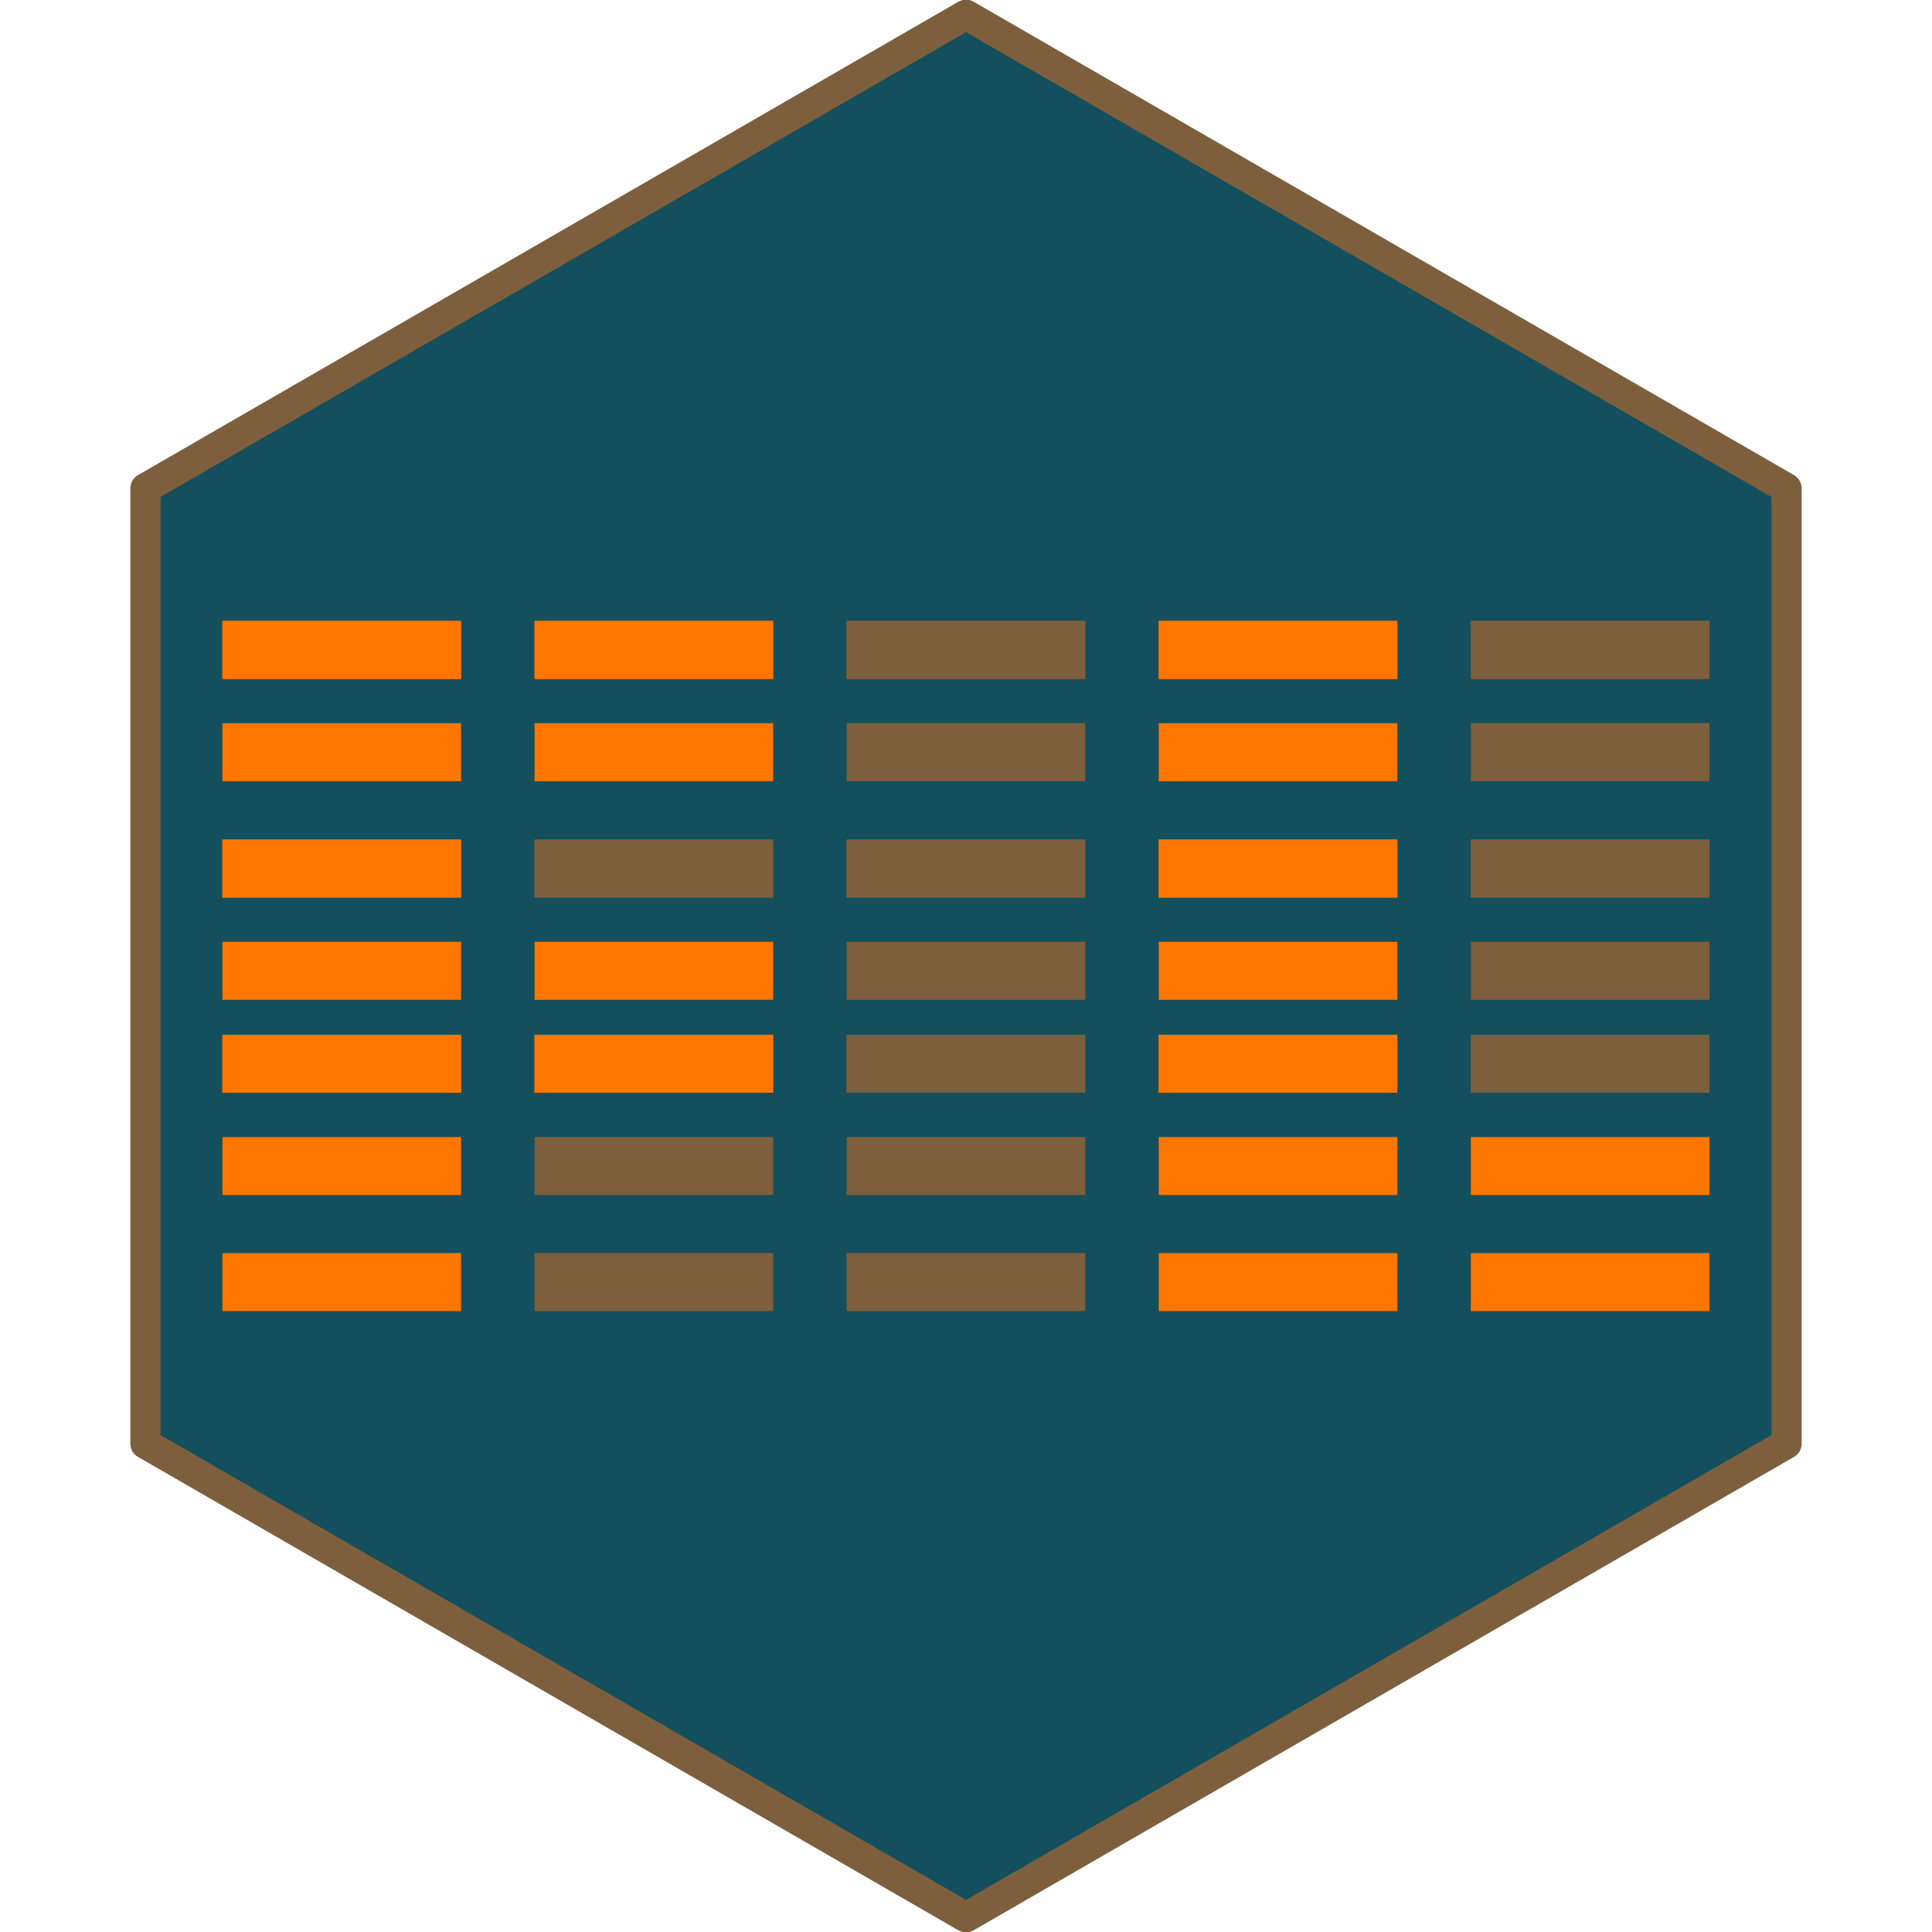
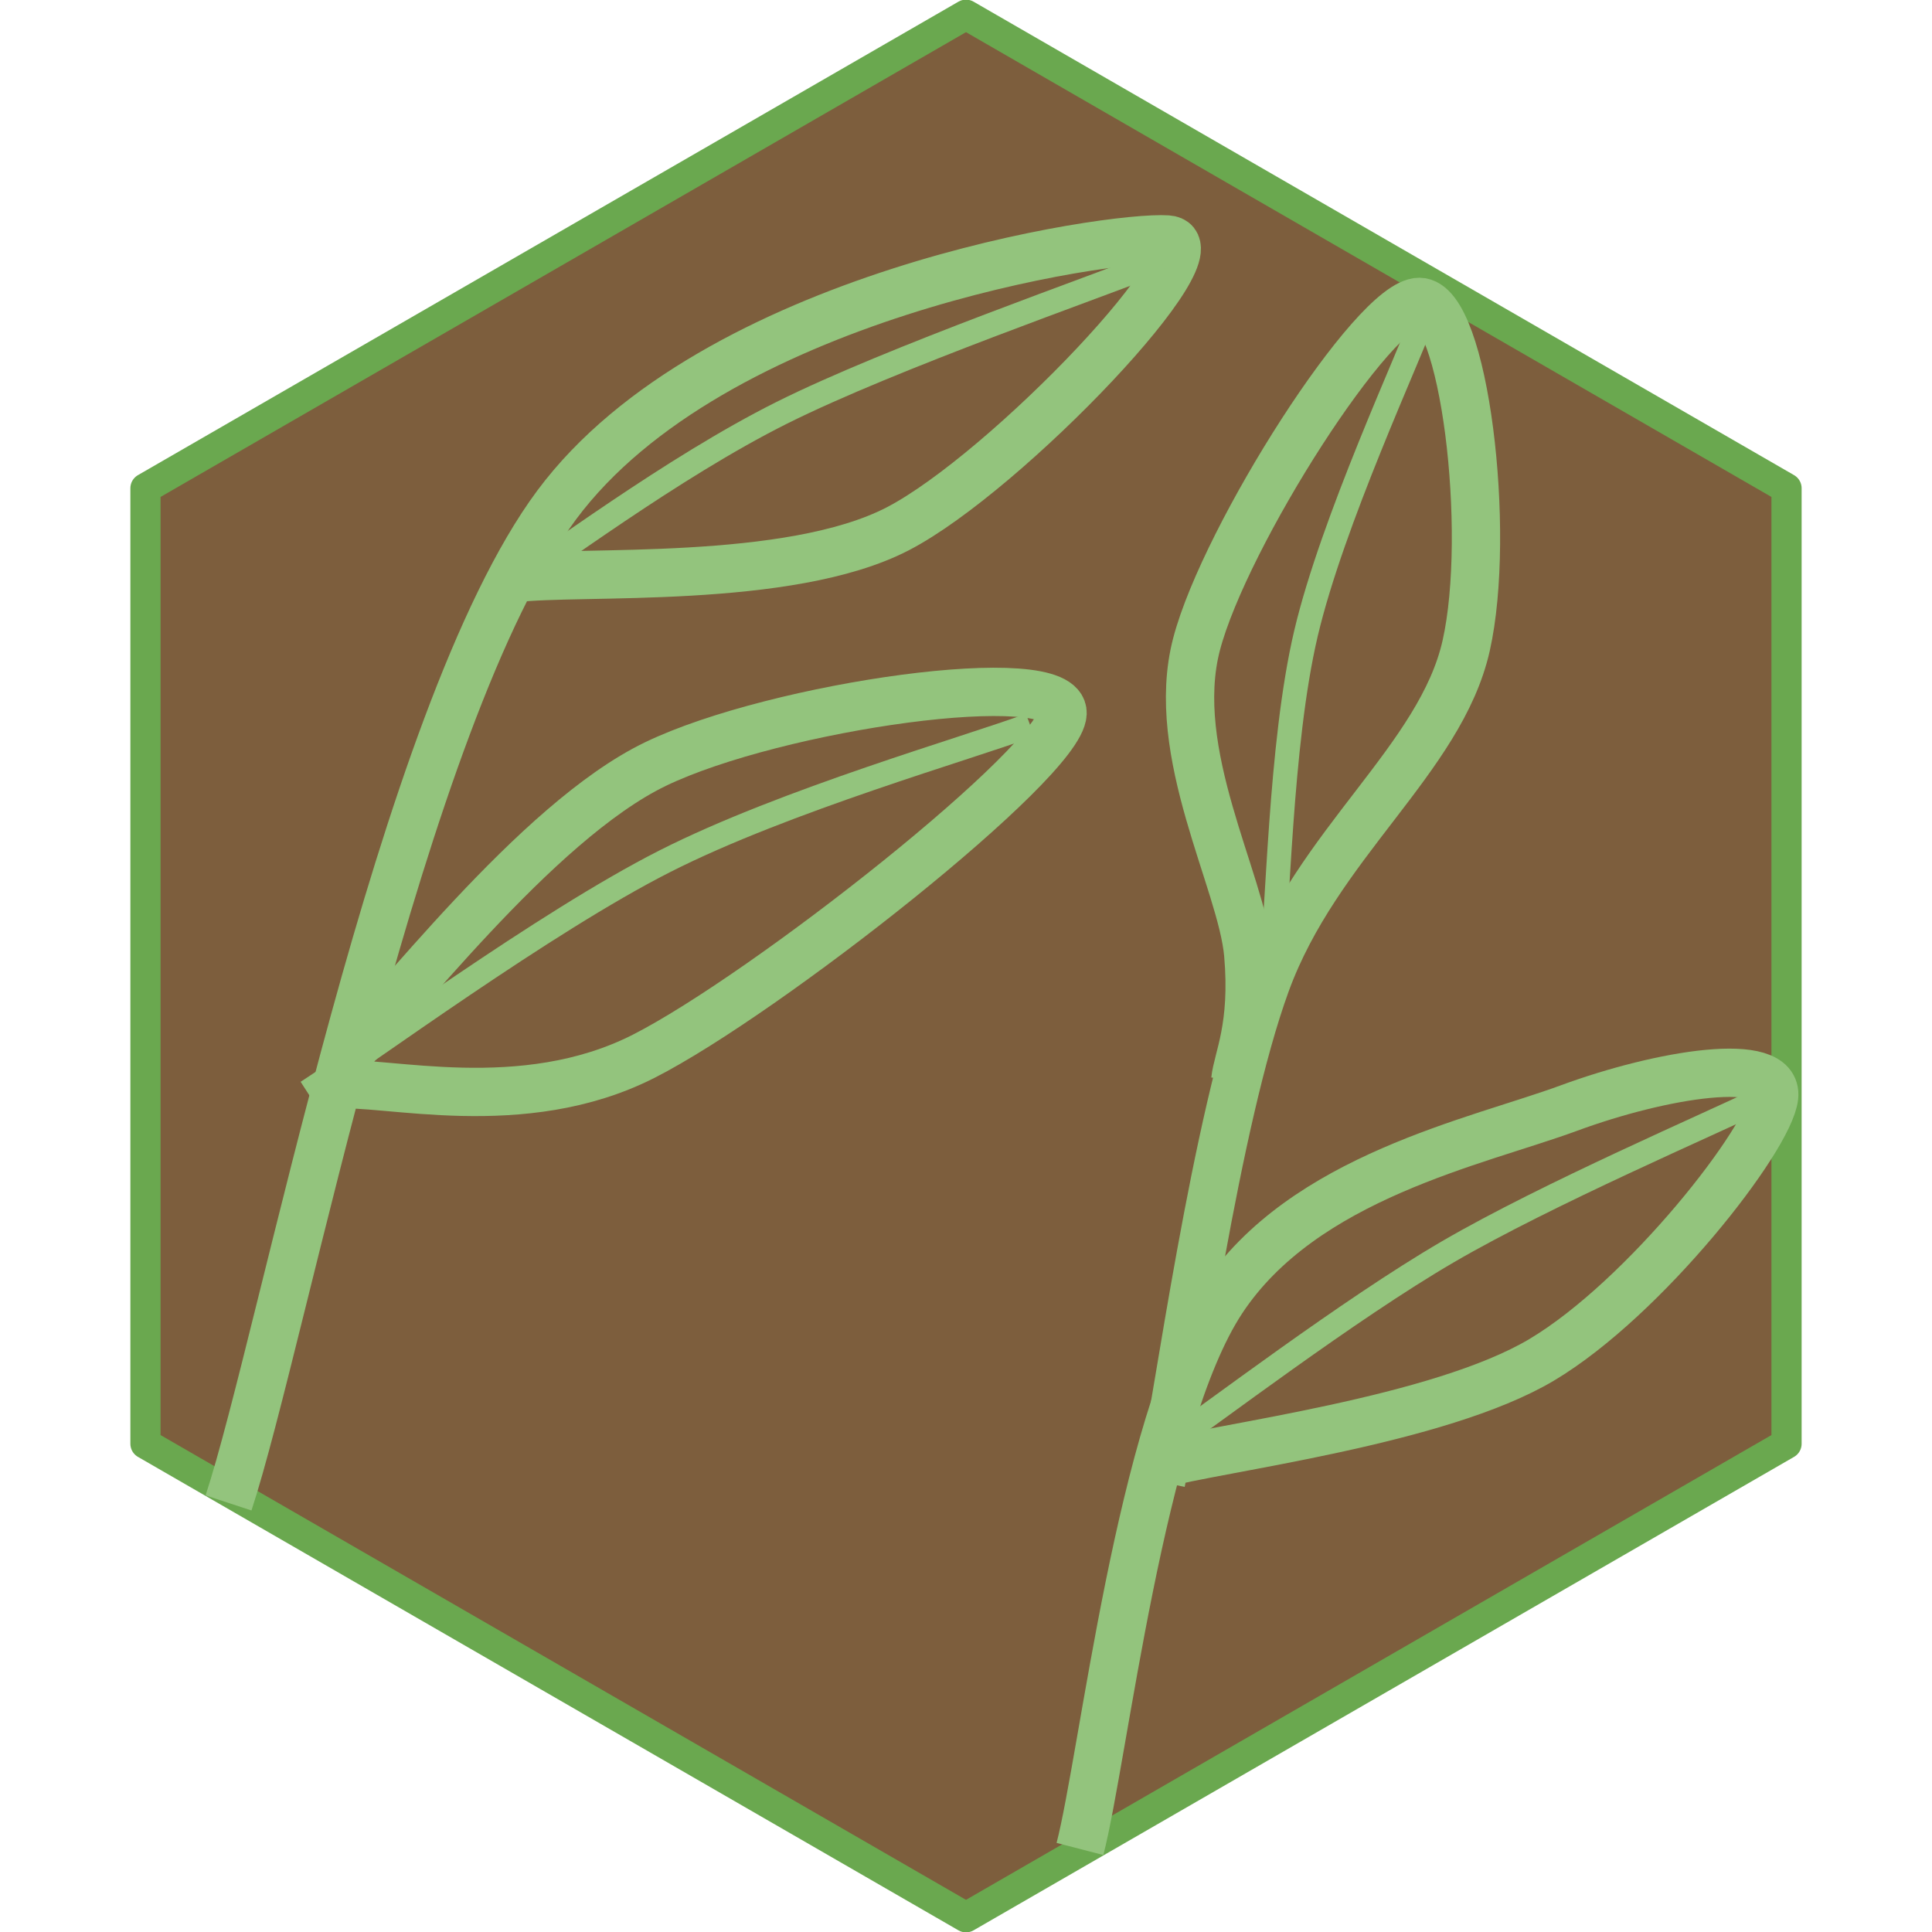
<svg xmlns="http://www.w3.org/2000/svg" version="1.1" viewBox="0.0 0.0 640.0 640.0" fill="none" stroke="none" stroke-linecap="square" stroke-miterlimit="10">
-   <clipPath id="p.0">
+   <clipPath id="g3f5af6e7fcd_0_121.0">
    <path d="m0 0l640.0 0l0 640.0l-640.0 0l0 -640.0z" clip-rule="nonzero" />
  </clipPath>
-   <g clip-path="url(#p.0)">
+   <g clip-path="url(#g3f5af6e7fcd_0_121.0)">
    <path fill="#000000" fill-opacity="0.0" d="m0 0l640.0 0l0 640.0l-640.0 0z" fill-rule="evenodd" />
-     <path fill="#134f5c" d="m320.0 4.882l271.811 156.846l0 316.545l-271.811 156.846l-271.811 -156.846l0 -316.545z" fill-rule="evenodd" />
-     <path stroke="#7d5e3d" stroke-width="10.0" stroke-linejoin="round" stroke-linecap="butt" d="m320.0 4.882l271.811 156.846l0 316.545l-271.811 156.846l-271.811 -156.846l0 -316.545z" fill-rule="evenodd" />
-     <path fill="#ff7600" d="m73.675 415.106l79.055 0l0 19.213l-79.055 0z" fill-rule="evenodd" />
-     <path fill="#ff7600" d="m73.675 205.694l79.055 0l0 19.213l-79.055 0z" fill-rule="evenodd" />
-     <path fill="#ff7600" d="m73.675 342.776l79.055 0l0 19.213l-79.055 0z" fill-rule="evenodd" />
-     <path fill="#ff7600" d="m73.675 278.116l79.055 0l0 19.213l-79.055 0z" fill-rule="evenodd" />
-     <path fill="#7d5e3d" d="m177.069 415.106l79.055 0l0 19.213l-79.055 0z" fill-rule="evenodd" />
-     <path fill="#ff7600" d="m177.069 205.694l79.055 0l0 19.213l-79.055 0z" fill-rule="evenodd" />
-     <path fill="#ff7600" d="m177.069 342.776l79.055 0l0 19.213l-79.055 0z" fill-rule="evenodd" />
-     <path fill="#7d5e3d" d="m177.069 278.116l79.055 0l0 19.213l-79.055 0z" fill-rule="evenodd" />
-     <path fill="#7d5e3d" d="m280.463 415.106l79.055 0l0 19.213l-79.055 0z" fill-rule="evenodd" />
-     <path fill="#7d5e3d" d="m280.463 205.694l79.055 0l0 19.213l-79.055 0z" fill-rule="evenodd" />
-     <path fill="#7d5e3d" d="m280.463 342.776l79.055 0l0 19.213l-79.055 0z" fill-rule="evenodd" />
-     <path fill="#7d5e3d" d="m280.463 278.116l79.055 0l0 19.213l-79.055 0z" fill-rule="evenodd" />
-     <path fill="#ff7600" d="m383.839 415.106l79.055 0l0 19.213l-79.055 0z" fill-rule="evenodd" />
-     <path fill="#ff7600" d="m383.839 205.694l79.055 0l0 19.213l-79.055 0z" fill-rule="evenodd" />
-     <path fill="#ff7600" d="m383.839 342.776l79.055 0l0 19.213l-79.055 0z" fill-rule="evenodd" />
-     <path fill="#ff7600" d="m383.839 278.116l79.055 0l0 19.213l-79.055 0z" fill-rule="evenodd" />
-     <path fill="#ff7600" d="m487.233 415.106l79.055 0l0 19.213l-79.055 0z" fill-rule="evenodd" />
-     <path fill="#7d5e3d" d="m487.233 205.694l79.055 0l0 19.213l-79.055 0z" fill-rule="evenodd" />
-     <path fill="#7d5e3d" d="m487.233 342.776l79.055 0l0 19.213l-79.055 0z" fill-rule="evenodd" />
-     <path fill="#7d5e3d" d="m487.233 278.116l79.055 0l0 19.213l-79.055 0z" fill-rule="evenodd" />
-     <path fill="#ff7600" d="m73.675 205.694l79.055 0l0 19.213l-79.055 0z" fill-rule="evenodd" />
-     <path fill="#ff7600" d="m73.675 342.776l79.055 0l0 19.213l-79.055 0z" fill-rule="evenodd" />
-     <path fill="#ff7600" d="m73.675 278.116l79.055 0l0 19.213l-79.055 0z" fill-rule="evenodd" />
-     <path fill="#ff7600" d="m177.069 205.694l79.055 0l0 19.213l-79.055 0z" fill-rule="evenodd" />
-     <path fill="#ff7600" d="m177.069 342.776l79.055 0l0 19.213l-79.055 0z" fill-rule="evenodd" />
-     <path fill="#7d5e3d" d="m177.069 278.116l79.055 0l0 19.213l-79.055 0z" fill-rule="evenodd" />
-     <path fill="#7d5e3d" d="m280.463 205.694l79.055 0l0 19.213l-79.055 0z" fill-rule="evenodd" />
-     <path fill="#7d5e3d" d="m280.463 342.776l79.055 0l0 19.213l-79.055 0z" fill-rule="evenodd" />
-     <path fill="#7d5e3d" d="m280.463 278.116l79.055 0l0 19.213l-79.055 0z" fill-rule="evenodd" />
-     <path fill="#ff7600" d="m383.839 205.694l79.055 0l0 19.213l-79.055 0z" fill-rule="evenodd" />
-     <path fill="#ff7600" d="m383.839 342.776l79.055 0l0 19.213l-79.055 0z" fill-rule="evenodd" />
-     <path fill="#ff7600" d="m383.839 278.116l79.055 0l0 19.213l-79.055 0z" fill-rule="evenodd" />
-     <path fill="#7d5e3d" d="m487.233 205.694l79.055 0l0 19.213l-79.055 0z" fill-rule="evenodd" />
-     <path fill="#7d5e3d" d="m487.233 342.776l79.055 0l0 19.213l-79.055 0z" fill-rule="evenodd" />
-     <path fill="#7d5e3d" d="m487.233 278.116l79.055 0l0 19.213l-79.055 0z" fill-rule="evenodd" />
-     <path fill="#ff7600" d="m73.682 239.568l79.055 0l0 19.213l-79.055 0z" fill-rule="evenodd" />
-     <path fill="#ff7600" d="m73.682 376.649l79.055 0l0 19.213l-79.055 0z" fill-rule="evenodd" />
-     <path fill="#ff7600" d="m73.682 311.99l79.055 0l0 19.213l-79.055 0z" fill-rule="evenodd" />
-     <path fill="#ff7600" d="m177.077 239.568l79.055 0l0 19.213l-79.055 0z" fill-rule="evenodd" />
-     <path fill="#7d5e3d" d="m177.077 376.649l79.055 0l0 19.213l-79.055 0z" fill-rule="evenodd" />
-     <path fill="#ff7600" d="m177.077 311.99l79.055 0l0 19.213l-79.055 0z" fill-rule="evenodd" />
-     <path fill="#7d5e3d" d="m280.471 239.568l79.055 0l0 19.213l-79.055 0z" fill-rule="evenodd" />
-     <path fill="#7d5e3d" d="m280.471 376.649l79.055 0l0 19.213l-79.055 0z" fill-rule="evenodd" />
-     <path fill="#7d5e3d" d="m280.471 311.99l79.055 0l0 19.213l-79.055 0z" fill-rule="evenodd" />
-     <path fill="#ff7600" d="m383.847 239.568l79.055 0l0 19.213l-79.055 0z" fill-rule="evenodd" />
-     <path fill="#ff7600" d="m383.847 376.649l79.055 0l0 19.213l-79.055 0z" fill-rule="evenodd" />
-     <path fill="#ff7600" d="m383.847 311.99l79.055 0l0 19.213l-79.055 0z" fill-rule="evenodd" />
-     <path fill="#7d5e3d" d="m487.241 239.568l79.055 0l0 19.213l-79.055 0z" fill-rule="evenodd" />
-     <path fill="#ff7600" d="m487.241 376.649l79.055 0l0 19.213l-79.055 0z" fill-rule="evenodd" />
-     <path fill="#7d5e3d" d="m487.241 311.99l79.055 0l0 19.213l-79.055 0z" fill-rule="evenodd" />
+     <path fill="#7d5e3d" d="m320.0 4.882l271.811 156.846l0 316.545l-271.811 156.846l-271.811 -156.846l0 -316.545z" fill-rule="evenodd" />
+     <path stroke="#6aa84f" stroke-width="10.0" stroke-linejoin="round" stroke-linecap="butt" d="m320.0 4.882l271.811 156.846l0 316.545l-271.811 156.846l-271.811 -156.846l0 -316.545z" fill-rule="evenodd" />
+     <path fill="#000000" fill-opacity="0.0" d="m75.703 497.868c18.117 -55.098 56.862 -260.829 108.702 -330.585c51.84 -69.757 183.503 -89.268 202.338 -87.954c18.835 1.314 -53.275 77.136 -89.33 95.839c-36.055 18.703 -105.833 13.649 -127 16.378" fill-rule="evenodd" />
+     <path stroke="#93c47d" stroke-width="16.0" stroke-linejoin="round" stroke-linecap="butt" d="m75.703 497.868c18.117 -55.098 56.862 -260.829 108.702 -330.585c51.84 -69.757 183.503 -89.268 202.338 -87.954c18.835 1.314 -53.275 77.136 -89.33 95.839c-36.055 18.703 -105.833 13.649 -127 16.378" fill-rule="evenodd" />
+     <path fill="#000000" fill-opacity="0.0" d="m112.635 351.809c17.419 -16.451 64.622 -79.461 104.514 -98.709c39.892 -19.247 135.485 -32.903 134.84 -16.774c-0.645 16.129 -98.436 93.058 -138.711 113.549c-40.275 20.491 -85.783 7.83 -102.94 9.396" fill-rule="evenodd" />
+     <path stroke="#93c47d" stroke-width="16.0" stroke-linejoin="round" stroke-linecap="butt" d="m112.635 351.809c17.419 -16.451 64.622 -79.461 104.514 -98.709c39.892 -19.247 135.485 -32.903 134.84 -16.774c-0.645 16.129 -98.436 93.058 -138.711 113.549c-40.275 20.491 -85.783 7.83 -102.94 9.396" fill-rule="evenodd" />
+     <path fill="#000000" fill-opacity="0.0" d="m101.756 361.719c19.744 -12.735 78.547 -56.156 118.462 -76.412c39.915 -20.256 100.855 -37.605 121.026 -45.126" fill-rule="evenodd" />
+     <path stroke="#93c47d" stroke-width="8.0" stroke-linejoin="round" stroke-linecap="butt" d="m101.756 361.719c19.744 -12.735 78.547 -56.156 118.462 -76.412c39.915 -20.256 100.855 -37.605 121.026 -45.126" fill-rule="evenodd" />
+     <path fill="#000000" fill-opacity="0.0" d="m166.152 195.717c15.47 -9.829 56.411 -40.769 92.822 -58.974c36.41 -18.205 104.7 -41.881 125.64 -50.257" fill-rule="evenodd" />
+     <path stroke="#93c47d" stroke-width="8.0" stroke-linejoin="round" stroke-linecap="butt" d="m166.152 195.717c15.47 -9.829 56.411 -40.769 92.822 -58.974c36.41 -18.205 104.7 -41.881 125.64 -50.257" fill-rule="evenodd" />
+     <path fill="#000000" fill-opacity="0.0" d="m357.753 612.494c7.843 -30.303 20.052 -140.91 47.058 -181.819c27.005 -40.909 84.492 -52.405 114.974 -63.635c30.482 -11.23 69.431 -17.649 67.916 -3.745c-1.515 13.904 -42.87 66.847 -77.005 87.168c-34.136 20.321 -106.507 28.965 -127.808 34.759" fill-rule="evenodd" />
+     <path stroke="#93c47d" stroke-width="16.0" stroke-linejoin="round" stroke-linecap="butt" d="m357.753 612.494c7.843 -30.303 20.052 -140.91 47.058 -181.819c27.005 -40.909 84.492 -52.405 114.974 -63.635c30.482 -11.23 69.431 -17.649 67.916 -3.745c-1.515 13.904 -42.87 66.847 -77.005 87.168c-34.136 20.321 -106.507 28.965 -127.808 34.759" fill-rule="evenodd" />
+     <path fill="#000000" fill-opacity="0.0" d="m384.614 490.913c5.793 -27.54 17.913 -119.074 34.759 -165.241c16.845 -46.168 57.845 -74.152 66.312 -111.764c8.467 -37.612 -0.625 -113.816 -15.509 -113.906c-14.884 -0.089 -64.348 77.363 -73.795 113.37c-9.448 36.007 14.972 78.61 17.11 102.675c2.139 24.064 -3.565 34.759 -4.278 41.711" fill-rule="evenodd" />
+     <path stroke="#93c47d" stroke-width="16.0" stroke-linejoin="round" stroke-linecap="butt" d="m384.614 490.913c5.793 -27.54 17.913 -119.074 34.759 -165.241c16.845 -46.168 57.845 -74.152 66.312 -111.764c8.467 -37.612 -0.625 -113.816 -15.509 -113.906c-14.884 -0.089 -64.348 77.363 -73.795 113.37c-9.448 36.007 14.972 78.61 17.11 102.675c2.139 24.064 -3.565 34.759 -4.278 41.711" fill-rule="evenodd" />
+     <path fill="#000000" fill-opacity="0.0" d="m385.562 479.349c15.686 -10.784 61.052 -45.455 94.118 -64.706c33.066 -19.251 86.899 -42.334 104.278 -50.801" fill-rule="evenodd" />
+     <path stroke="#93c47d" stroke-width="8.0" stroke-linejoin="round" stroke-linecap="butt" d="m385.562 479.349c15.686 -10.784 61.052 -45.455 94.118 -64.706c33.066 -19.251 86.899 -42.334 104.278 -50.801" fill-rule="evenodd" />
+     <path fill="#000000" fill-opacity="0.0" d="m417.113 328.546c0.624 -0.891 1.158 14.44 3.743 -5.346c2.584 -19.786 3.029 -76.294 11.764 -113.37c8.734 -37.077 33.869 -90.908 40.643 -109.089" fill-rule="evenodd" />
+     <path stroke="#93c47d" stroke-width="8.0" stroke-linejoin="round" stroke-linecap="butt" d="m417.113 328.546c0.624 -0.891 1.158 14.44 3.743 -5.346c2.584 -19.786 3.029 -76.294 11.764 -113.37c8.734 -37.077 33.869 -90.908 40.643 -109.089" fill-rule="evenodd" />
  </g>
</svg>
